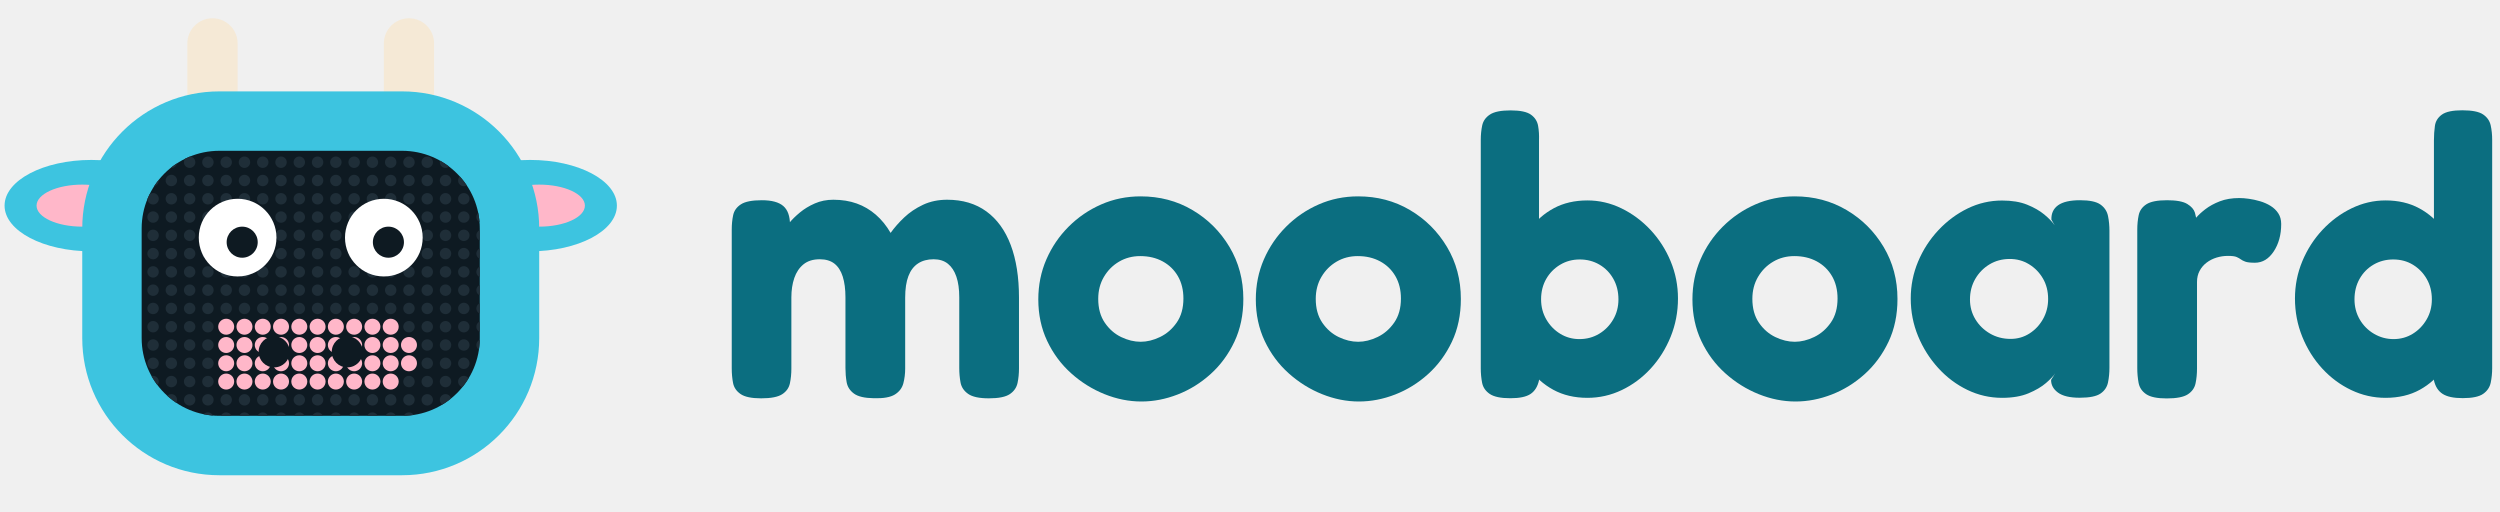
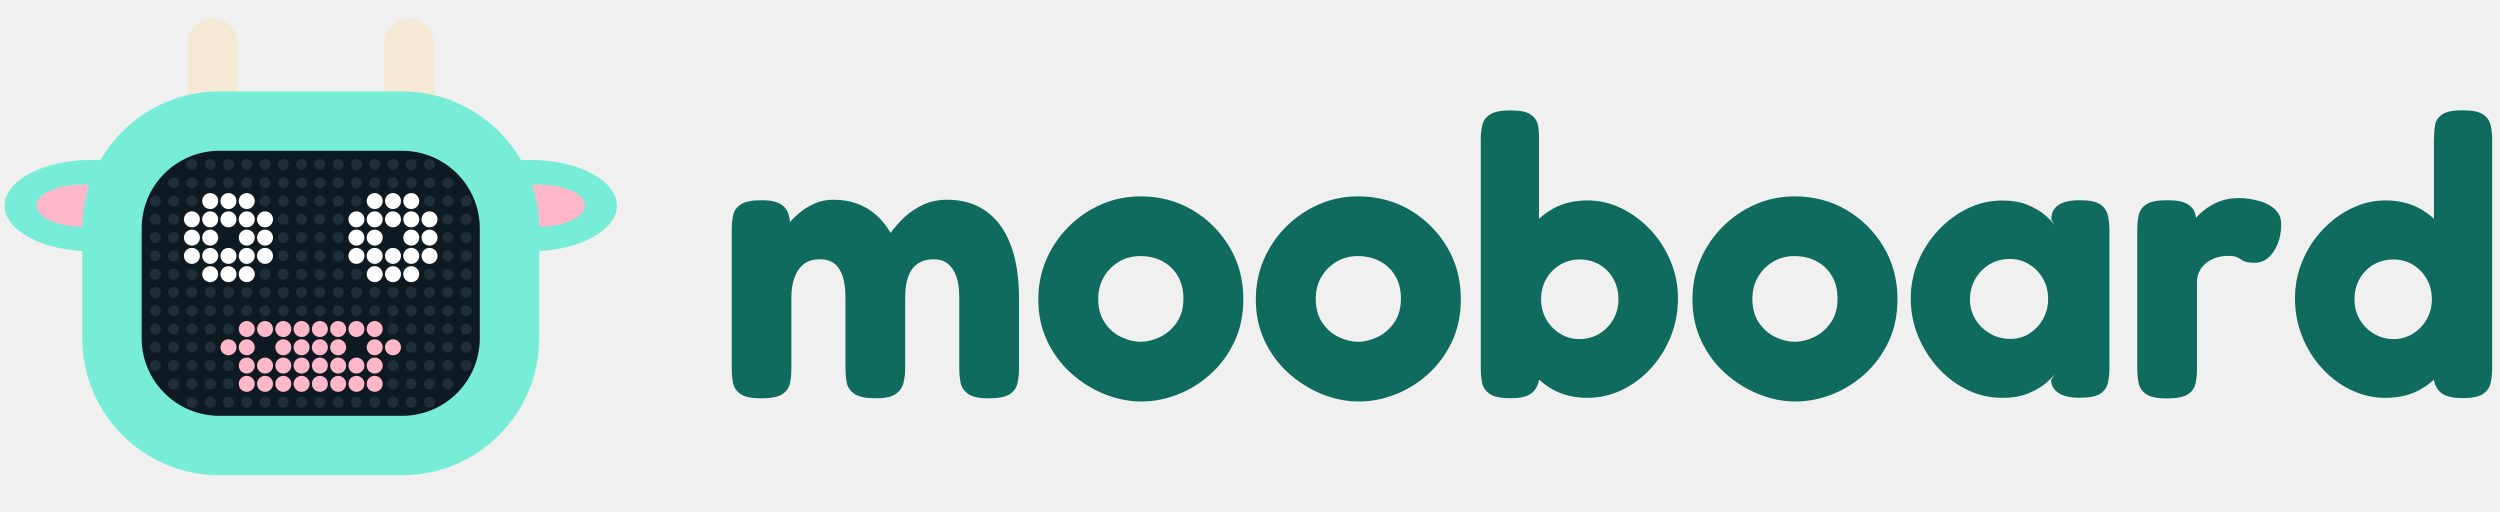
<svg xmlns="http://www.w3.org/2000/svg" viewBox="0 0 547.1 112" role="img" aria-label="MooBoard">
  <svg x="0" y="0" width="136" height="112" viewBox="0 0 136 112">
    <rect x="41" y="4" width="11" height="24" rx="5.5" fill="#F5E9D6" />
    <rect x="84" y="4" width="11" height="24" rx="5.5" fill="#F5E9D6" />
-     <ellipse cx="20" cy="45" rx="19" ry="10" fill="#3DC4E0" />
+     <ellipse cx="20" cy="45" rx="19" ry="10" fill="#77EDD7" />
    <ellipse cx="18" cy="45" rx="10" ry="4.6" fill="#FFB7C9" />
-     <ellipse cx="116" cy="45" rx="19" ry="10" fill="#3DC4E0" />
+     <ellipse cx="116" cy="45" rx="19" ry="10" fill="#77EDD7" />
    <ellipse cx="118" cy="45" rx="10" ry="4.6" fill="#FFB7C9" />
-     <rect x="18" y="20" width="100" height="84" rx="30" fill="#3DC4E0" />
-     <clipPath id="f">
-       <rect x="31" y="33" width="74" height="58" rx="17" />
-     </clipPath>
+     <rect x="18" y="20" width="100" height="84" rx="30" fill="#77EDD7" />
    <rect x="31" y="33" width="74" height="58" rx="17" fill="#0E1A22" />
-     <g clip-path="url(#f)">
-       <circle cx="33.5" cy="35.5" r="1.25" fill="#1F2E38" />
-       <circle cx="37.5" cy="35.5" r="1.25" fill="#1F2E38" />
-       <circle cx="41.5" cy="35.5" r="1.25" fill="#1F2E38" />
-       <circle cx="45.5" cy="35.5" r="1.25" fill="#1F2E38" />
-       <circle cx="49.5" cy="35.5" r="1.25" fill="#1F2E38" />
-       <circle cx="53.5" cy="35.5" r="1.25" fill="#1F2E38" />
-       <circle cx="57.5" cy="35.5" r="1.25" fill="#1F2E38" />
-       <circle cx="61.5" cy="35.5" r="1.25" fill="#1F2E38" />
-       <circle cx="65.5" cy="35.5" r="1.25" fill="#1F2E38" />
-       <circle cx="69.5" cy="35.5" r="1.25" fill="#1F2E38" />
-       <circle cx="73.5" cy="35.5" r="1.25" fill="#1F2E38" />
-       <circle cx="77.5" cy="35.5" r="1.25" fill="#1F2E38" />
-       <circle cx="81.5" cy="35.5" r="1.25" fill="#1F2E38" />
-       <circle cx="85.5" cy="35.5" r="1.25" fill="#1F2E38" />
-       <circle cx="89.5" cy="35.5" r="1.25" fill="#1F2E38" />
-       <circle cx="93.5" cy="35.5" r="1.25" fill="#1F2E38" />
-       <circle cx="97.5" cy="35.5" r="1.25" fill="#1F2E38" />
-       <circle cx="101.5" cy="35.5" r="1.25" fill="#1F2E38" />
-       <circle cx="105.5" cy="35.5" r="1.25" fill="#1F2E38" />
-       <circle cx="33.5" cy="39.5" r="1.25" fill="#1F2E38" />
-       <circle cx="37.5" cy="39.5" r="1.25" fill="#1F2E38" />
-       <circle cx="41.5" cy="39.5" r="1.25" fill="#1F2E38" />
-       <circle cx="45.5" cy="39.5" r="1.25" fill="#1F2E38" />
-       <circle cx="49.5" cy="39.5" r="1.25" fill="#1F2E38" />
-       <circle cx="53.5" cy="39.5" r="1.25" fill="#1F2E38" />
-       <circle cx="57.5" cy="39.5" r="1.25" fill="#1F2E38" />
-       <circle cx="61.5" cy="39.5" r="1.25" fill="#1F2E38" />
-       <circle cx="65.5" cy="39.5" r="1.25" fill="#1F2E38" />
-       <circle cx="69.5" cy="39.5" r="1.25" fill="#1F2E38" />
-       <circle cx="73.5" cy="39.5" r="1.25" fill="#1F2E38" />
-       <circle cx="77.5" cy="39.5" r="1.25" fill="#1F2E38" />
-       <circle cx="81.5" cy="39.5" r="1.25" fill="#1F2E38" />
-       <circle cx="85.5" cy="39.5" r="1.25" fill="#1F2E38" />
-       <circle cx="89.5" cy="39.5" r="1.25" fill="#1F2E38" />
-       <circle cx="93.5" cy="39.5" r="1.25" fill="#1F2E38" />
-       <circle cx="97.5" cy="39.5" r="1.25" fill="#1F2E38" />
-       <circle cx="101.5" cy="39.5" r="1.25" fill="#1F2E38" />
-       <circle cx="105.5" cy="39.5" r="1.25" fill="#1F2E38" />
-       <circle cx="33.5" cy="43.5" r="1.25" fill="#1F2E38" />
-       <circle cx="37.5" cy="43.5" r="1.25" fill="#1F2E38" />
-       <circle cx="41.5" cy="43.5" r="1.25" fill="#1F2E38" />
-       <circle cx="45.5" cy="43.5" r="1.25" fill="#1F2E38" />
-       <circle cx="49.5" cy="43.5" r="1.25" fill="#1F2E38" />
-       <circle cx="53.5" cy="43.5" r="1.25" fill="#1F2E38" />
-       <circle cx="57.5" cy="43.5" r="1.25" fill="#1F2E38" />
-       <circle cx="61.5" cy="43.5" r="1.25" fill="#1F2E38" />
-       <circle cx="65.5" cy="43.5" r="1.25" fill="#1F2E38" />
-       <circle cx="69.5" cy="43.5" r="1.25" fill="#1F2E38" />
-       <circle cx="73.5" cy="43.5" r="1.25" fill="#1F2E38" />
-       <circle cx="77.5" cy="43.5" r="1.25" fill="#1F2E38" />
-       <circle cx="81.5" cy="43.5" r="1.25" fill="#1F2E38" />
-       <circle cx="85.5" cy="43.5" r="1.25" fill="#1F2E38" />
-       <circle cx="89.5" cy="43.5" r="1.25" fill="#1F2E38" />
-       <circle cx="93.5" cy="43.5" r="1.25" fill="#1F2E38" />
-       <circle cx="97.5" cy="43.5" r="1.25" fill="#1F2E38" />
-       <circle cx="101.5" cy="43.5" r="1.25" fill="#1F2E38" />
-       <circle cx="105.5" cy="43.5" r="1.25" fill="#1F2E38" />
-       <circle cx="33.5" cy="47.5" r="1.25" fill="#1F2E38" />
-       <circle cx="37.5" cy="47.5" r="1.25" fill="#1F2E38" />
-       <circle cx="41.5" cy="47.5" r="1.25" fill="#1F2E38" />
-       <circle cx="45.5" cy="47.5" r="1.25" fill="#1F2E38" />
-       <circle cx="49.5" cy="47.5" r="1.25" fill="#1F2E38" />
-       <circle cx="53.5" cy="47.5" r="1.25" fill="#1F2E38" />
-       <circle cx="57.5" cy="47.5" r="1.25" fill="#1F2E38" />
-       <circle cx="61.5" cy="47.5" r="1.25" fill="#1F2E38" />
-       <circle cx="65.5" cy="47.5" r="1.25" fill="#1F2E38" />
-       <circle cx="69.5" cy="47.5" r="1.25" fill="#1F2E38" />
-       <circle cx="73.5" cy="47.5" r="1.25" fill="#1F2E38" />
-       <circle cx="77.5" cy="47.5" r="1.25" fill="#1F2E38" />
-       <circle cx="81.5" cy="47.5" r="1.25" fill="#1F2E38" />
-       <circle cx="85.5" cy="47.5" r="1.25" fill="#1F2E38" />
-       <circle cx="89.5" cy="47.5" r="1.25" fill="#1F2E38" />
-       <circle cx="93.5" cy="47.5" r="1.25" fill="#1F2E38" />
-       <circle cx="97.5" cy="47.5" r="1.25" fill="#1F2E38" />
-       <circle cx="101.5" cy="47.5" r="1.25" fill="#1F2E38" />
-       <circle cx="105.5" cy="47.5" r="1.25" fill="#1F2E38" />
-       <circle cx="33.5" cy="51.5" r="1.25" fill="#1F2E38" />
-       <circle cx="37.5" cy="51.5" r="1.25" fill="#1F2E38" />
-       <circle cx="41.5" cy="51.5" r="1.25" fill="#1F2E38" />
-       <circle cx="45.5" cy="51.5" r="1.25" fill="#1F2E38" />
-       <circle cx="49.5" cy="51.5" r="1.25" fill="#1F2E38" />
-       <circle cx="53.5" cy="51.5" r="1.25" fill="#1F2E38" />
-       <circle cx="57.5" cy="51.5" r="1.25" fill="#1F2E38" />
-       <circle cx="61.5" cy="51.5" r="1.25" fill="#1F2E38" />
-       <circle cx="65.5" cy="51.5" r="1.25" fill="#1F2E38" />
-       <circle cx="69.5" cy="51.5" r="1.25" fill="#1F2E38" />
-       <circle cx="73.5" cy="51.5" r="1.25" fill="#1F2E38" />
-       <circle cx="77.5" cy="51.5" r="1.25" fill="#1F2E38" />
-       <circle cx="81.5" cy="51.5" r="1.25" fill="#1F2E38" />
-       <circle cx="85.5" cy="51.5" r="1.25" fill="#1F2E38" />
-       <circle cx="89.5" cy="51.5" r="1.25" fill="#1F2E38" />
-       <circle cx="93.5" cy="51.5" r="1.25" fill="#1F2E38" />
-       <circle cx="97.5" cy="51.5" r="1.25" fill="#1F2E38" />
-       <circle cx="101.5" cy="51.5" r="1.25" fill="#1F2E38" />
-       <circle cx="105.5" cy="51.5" r="1.25" fill="#1F2E38" />
-       <circle cx="33.5" cy="55.5" r="1.25" fill="#1F2E38" />
-       <circle cx="37.5" cy="55.5" r="1.25" fill="#1F2E38" />
-       <circle cx="41.5" cy="55.5" r="1.25" fill="#1F2E38" />
-       <circle cx="45.5" cy="55.5" r="1.25" fill="#1F2E38" />
-       <circle cx="49.5" cy="55.5" r="1.25" fill="#1F2E38" />
-       <circle cx="53.5" cy="55.5" r="1.25" fill="#1F2E38" />
-       <circle cx="57.5" cy="55.5" r="1.25" fill="#1F2E38" />
-       <circle cx="61.5" cy="55.5" r="1.25" fill="#1F2E38" />
-       <circle cx="65.5" cy="55.5" r="1.25" fill="#1F2E38" />
-       <circle cx="69.5" cy="55.5" r="1.25" fill="#1F2E38" />
-       <circle cx="73.5" cy="55.5" r="1.25" fill="#1F2E38" />
-       <circle cx="77.5" cy="55.5" r="1.25" fill="#1F2E38" />
-       <circle cx="81.5" cy="55.5" r="1.25" fill="#1F2E38" />
-       <circle cx="85.5" cy="55.5" r="1.25" fill="#1F2E38" />
-       <circle cx="89.5" cy="55.5" r="1.25" fill="#1F2E38" />
-       <circle cx="93.5" cy="55.5" r="1.25" fill="#1F2E38" />
-       <circle cx="97.5" cy="55.5" r="1.25" fill="#1F2E38" />
-       <circle cx="101.5" cy="55.5" r="1.25" fill="#1F2E38" />
-       <circle cx="105.5" cy="55.5" r="1.25" fill="#1F2E38" />
-       <circle cx="33.5" cy="59.5" r="1.25" fill="#1F2E38" />
-       <circle cx="37.5" cy="59.5" r="1.25" fill="#1F2E38" />
-       <circle cx="41.5" cy="59.5" r="1.25" fill="#1F2E38" />
-       <circle cx="45.5" cy="59.5" r="1.25" fill="#1F2E38" />
-       <circle cx="49.5" cy="59.5" r="1.25" fill="#1F2E38" />
-       <circle cx="53.5" cy="59.5" r="1.25" fill="#1F2E38" />
-       <circle cx="57.5" cy="59.5" r="1.25" fill="#1F2E38" />
-       <circle cx="61.5" cy="59.5" r="1.25" fill="#1F2E38" />
-       <circle cx="65.5" cy="59.5" r="1.25" fill="#1F2E38" />
-       <circle cx="69.5" cy="59.5" r="1.25" fill="#1F2E38" />
-       <circle cx="73.5" cy="59.5" r="1.25" fill="#1F2E38" />
-       <circle cx="77.5" cy="59.5" r="1.25" fill="#1F2E38" />
-       <circle cx="81.5" cy="59.5" r="1.25" fill="#1F2E38" />
-       <circle cx="85.5" cy="59.5" r="1.25" fill="#1F2E38" />
-       <circle cx="89.5" cy="59.5" r="1.25" fill="#1F2E38" />
-       <circle cx="93.5" cy="59.5" r="1.25" fill="#1F2E38" />
-       <circle cx="97.5" cy="59.5" r="1.25" fill="#1F2E38" />
-       <circle cx="101.5" cy="59.5" r="1.25" fill="#1F2E38" />
-       <circle cx="105.5" cy="59.5" r="1.25" fill="#1F2E38" />
-       <circle cx="33.5" cy="63.5" r="1.25" fill="#1F2E38" />
-       <circle cx="37.5" cy="63.5" r="1.25" fill="#1F2E38" />
-       <circle cx="41.5" cy="63.5" r="1.25" fill="#1F2E38" />
-       <circle cx="45.5" cy="63.5" r="1.25" fill="#1F2E38" />
-       <circle cx="49.5" cy="63.5" r="1.25" fill="#1F2E38" />
-       <circle cx="53.5" cy="63.5" r="1.25" fill="#1F2E38" />
-       <circle cx="57.5" cy="63.5" r="1.25" fill="#1F2E38" />
-       <circle cx="61.5" cy="63.5" r="1.25" fill="#1F2E38" />
-       <circle cx="65.5" cy="63.5" r="1.25" fill="#1F2E38" />
-       <circle cx="69.5" cy="63.5" r="1.25" fill="#1F2E38" />
-       <circle cx="73.5" cy="63.5" r="1.25" fill="#1F2E38" />
-       <circle cx="77.5" cy="63.5" r="1.25" fill="#1F2E38" />
-       <circle cx="81.5" cy="63.5" r="1.25" fill="#1F2E38" />
-       <circle cx="85.5" cy="63.5" r="1.25" fill="#1F2E38" />
-       <circle cx="89.5" cy="63.5" r="1.25" fill="#1F2E38" />
-       <circle cx="93.5" cy="63.5" r="1.25" fill="#1F2E38" />
-       <circle cx="97.5" cy="63.5" r="1.25" fill="#1F2E38" />
-       <circle cx="101.5" cy="63.5" r="1.25" fill="#1F2E38" />
-       <circle cx="105.5" cy="63.5" r="1.25" fill="#1F2E38" />
-       <circle cx="33.5" cy="67.5" r="1.25" fill="#1F2E38" />
-       <circle cx="37.5" cy="67.5" r="1.25" fill="#1F2E38" />
-       <circle cx="41.5" cy="67.5" r="1.25" fill="#1F2E38" />
-       <circle cx="45.5" cy="67.5" r="1.25" fill="#1F2E38" />
-       <circle cx="49.5" cy="67.5" r="1.25" fill="#1F2E38" />
-       <circle cx="53.5" cy="67.5" r="1.25" fill="#1F2E38" />
-       <circle cx="57.5" cy="67.5" r="1.25" fill="#1F2E38" />
-       <circle cx="61.5" cy="67.5" r="1.25" fill="#1F2E38" />
-       <circle cx="65.5" cy="67.5" r="1.25" fill="#1F2E38" />
-       <circle cx="69.5" cy="67.5" r="1.25" fill="#1F2E38" />
-       <circle cx="73.5" cy="67.5" r="1.25" fill="#1F2E38" />
-       <circle cx="77.5" cy="67.5" r="1.25" fill="#1F2E38" />
-       <circle cx="81.5" cy="67.5" r="1.25" fill="#1F2E38" />
-       <circle cx="85.5" cy="67.5" r="1.25" fill="#1F2E38" />
-       <circle cx="89.5" cy="67.5" r="1.25" fill="#1F2E38" />
-       <circle cx="93.5" cy="67.5" r="1.25" fill="#1F2E38" />
-       <circle cx="97.5" cy="67.5" r="1.25" fill="#1F2E38" />
-       <circle cx="101.5" cy="67.5" r="1.25" fill="#1F2E38" />
-       <circle cx="105.5" cy="67.5" r="1.25" fill="#1F2E38" />
-       <circle cx="33.5" cy="71.5" r="1.25" fill="#1F2E38" />
-       <circle cx="37.5" cy="71.5" r="1.25" fill="#1F2E38" />
-       <circle cx="41.5" cy="71.5" r="1.25" fill="#1F2E38" />
-       <circle cx="45.5" cy="71.5" r="1.25" fill="#1F2E38" />
-       <circle cx="49.5" cy="71.5" r="1.75" fill="#FFB7C9" />
-       <circle cx="53.5" cy="71.5" r="1.75" fill="#FFB7C9" />
-       <circle cx="57.5" cy="71.5" r="1.75" fill="#FFB7C9" />
-       <circle cx="61.5" cy="71.5" r="1.75" fill="#FFB7C9" />
-       <circle cx="65.5" cy="71.5" r="1.75" fill="#FFB7C9" />
-       <circle cx="69.5" cy="71.5" r="1.75" fill="#FFB7C9" />
-       <circle cx="73.5" cy="71.5" r="1.75" fill="#FFB7C9" />
-       <circle cx="77.5" cy="71.5" r="1.75" fill="#FFB7C9" />
-       <circle cx="81.5" cy="71.5" r="1.75" fill="#FFB7C9" />
-       <circle cx="85.5" cy="71.5" r="1.75" fill="#FFB7C9" />
-       <circle cx="89.5" cy="71.5" r="1.25" fill="#1F2E38" />
-       <circle cx="93.5" cy="71.5" r="1.25" fill="#1F2E38" />
-       <circle cx="97.5" cy="71.5" r="1.25" fill="#1F2E38" />
-       <circle cx="101.5" cy="71.5" r="1.25" fill="#1F2E38" />
-       <circle cx="105.5" cy="71.5" r="1.25" fill="#1F2E38" />
-       <circle cx="33.5" cy="75.5" r="1.25" fill="#1F2E38" />
-       <circle cx="37.5" cy="75.5" r="1.25" fill="#1F2E38" />
-       <circle cx="41.5" cy="75.5" r="1.25" fill="#1F2E38" />
-       <circle cx="45.5" cy="75.5" r="1.25" fill="#1F2E38" />
-       <circle cx="49.5" cy="75.5" r="1.75" fill="#FFB7C9" />
-       <circle cx="53.5" cy="75.5" r="1.75" fill="#FFB7C9" />
-       <circle cx="57.5" cy="75.5" r="1.75" fill="#FFB7C9" />
-       <circle cx="61.5" cy="75.5" r="1.75" fill="#FFB7C9" />
-       <circle cx="65.5" cy="75.5" r="1.75" fill="#FFB7C9" />
-       <circle cx="69.5" cy="75.5" r="1.75" fill="#FFB7C9" />
-       <circle cx="73.5" cy="75.5" r="1.75" fill="#FFB7C9" />
-       <circle cx="77.5" cy="75.5" r="1.75" fill="#FFB7C9" />
-       <circle cx="81.5" cy="75.5" r="1.75" fill="#FFB7C9" />
-       <circle cx="85.5" cy="75.5" r="1.75" fill="#FFB7C9" />
-       <circle cx="89.5" cy="75.5" r="1.75" fill="#FFB7C9" />
-       <circle cx="93.5" cy="75.5" r="1.25" fill="#1F2E38" />
-       <circle cx="97.5" cy="75.5" r="1.25" fill="#1F2E38" />
-       <circle cx="101.5" cy="75.5" r="1.25" fill="#1F2E38" />
-       <circle cx="105.5" cy="75.5" r="1.25" fill="#1F2E38" />
-       <circle cx="33.5" cy="79.5" r="1.25" fill="#1F2E38" />
-       <circle cx="37.5" cy="79.5" r="1.25" fill="#1F2E38" />
-       <circle cx="41.5" cy="79.5" r="1.25" fill="#1F2E38" />
-       <circle cx="45.5" cy="79.5" r="1.25" fill="#1F2E38" />
-       <circle cx="49.5" cy="79.5" r="1.75" fill="#FFB7C9" />
-       <circle cx="53.5" cy="79.5" r="1.75" fill="#FFB7C9" />
-       <circle cx="57.5" cy="79.5" r="1.75" fill="#FFB7C9" />
-       <circle cx="61.5" cy="79.5" r="1.75" fill="#FFB7C9" />
-       <circle cx="65.5" cy="79.5" r="1.75" fill="#FFB7C9" />
-       <circle cx="69.5" cy="79.5" r="1.75" fill="#FFB7C9" />
-       <circle cx="73.5" cy="79.5" r="1.75" fill="#FFB7C9" />
-       <circle cx="77.5" cy="79.5" r="1.75" fill="#FFB7C9" />
-       <circle cx="81.5" cy="79.5" r="1.75" fill="#FFB7C9" />
-       <circle cx="85.5" cy="79.5" r="1.75" fill="#FFB7C9" />
-       <circle cx="89.5" cy="79.5" r="1.75" fill="#FFB7C9" />
-       <circle cx="93.5" cy="79.5" r="1.25" fill="#1F2E38" />
-       <circle cx="97.5" cy="79.5" r="1.25" fill="#1F2E38" />
-       <circle cx="101.5" cy="79.5" r="1.25" fill="#1F2E38" />
-       <circle cx="105.5" cy="79.5" r="1.25" fill="#1F2E38" />
-       <circle cx="33.5" cy="83.5" r="1.25" fill="#1F2E38" />
-       <circle cx="37.5" cy="83.5" r="1.25" fill="#1F2E38" />
-       <circle cx="41.5" cy="83.5" r="1.25" fill="#1F2E38" />
-       <circle cx="45.5" cy="83.5" r="1.25" fill="#1F2E38" />
-       <circle cx="49.5" cy="83.5" r="1.75" fill="#FFB7C9" />
-       <circle cx="53.5" cy="83.5" r="1.75" fill="#FFB7C9" />
-       <circle cx="57.5" cy="83.5" r="1.75" fill="#FFB7C9" />
-       <circle cx="61.5" cy="83.5" r="1.75" fill="#FFB7C9" />
-       <circle cx="65.5" cy="83.5" r="1.75" fill="#FFB7C9" />
-       <circle cx="69.5" cy="83.5" r="1.75" fill="#FFB7C9" />
-       <circle cx="73.5" cy="83.5" r="1.75" fill="#FFB7C9" />
-       <circle cx="77.5" cy="83.5" r="1.75" fill="#FFB7C9" />
-       <circle cx="81.5" cy="83.5" r="1.75" fill="#FFB7C9" />
-       <circle cx="85.5" cy="83.5" r="1.75" fill="#FFB7C9" />
-       <circle cx="89.5" cy="83.5" r="1.25" fill="#1F2E38" />
-       <circle cx="93.5" cy="83.5" r="1.25" fill="#1F2E38" />
-       <circle cx="97.5" cy="83.5" r="1.25" fill="#1F2E38" />
-       <circle cx="101.5" cy="83.5" r="1.25" fill="#1F2E38" />
-       <circle cx="105.5" cy="83.5" r="1.25" fill="#1F2E38" />
-       <circle cx="33.5" cy="87.5" r="1.25" fill="#1F2E38" />
-       <circle cx="37.5" cy="87.5" r="1.25" fill="#1F2E38" />
-       <circle cx="41.5" cy="87.5" r="1.25" fill="#1F2E38" />
-       <circle cx="45.5" cy="87.5" r="1.25" fill="#1F2E38" />
-       <circle cx="49.5" cy="87.5" r="1.25" fill="#1F2E38" />
-       <circle cx="53.5" cy="87.5" r="1.25" fill="#1F2E38" />
-       <circle cx="57.5" cy="87.5" r="1.25" fill="#1F2E38" />
-       <circle cx="61.5" cy="87.5" r="1.25" fill="#1F2E38" />
-       <circle cx="65.5" cy="87.5" r="1.25" fill="#1F2E38" />
-       <circle cx="69.5" cy="87.5" r="1.25" fill="#1F2E38" />
-       <circle cx="73.5" cy="87.5" r="1.25" fill="#1F2E38" />
-       <circle cx="77.5" cy="87.5" r="1.25" fill="#1F2E38" />
-       <circle cx="81.5" cy="87.5" r="1.25" fill="#1F2E38" />
-       <circle cx="85.5" cy="87.5" r="1.25" fill="#1F2E38" />
-       <circle cx="89.5" cy="87.5" r="1.25" fill="#1F2E38" />
-       <circle cx="93.5" cy="87.5" r="1.25" fill="#1F2E38" />
-       <circle cx="97.5" cy="87.5" r="1.25" fill="#1F2E38" />
-       <circle cx="101.5" cy="87.5" r="1.25" fill="#1F2E38" />
-       <circle cx="105.5" cy="87.5" r="1.25" fill="#1F2E38" />
-       <circle cx="33.5" cy="91.5" r="1.25" fill="#1F2E38" />
-       <circle cx="37.5" cy="91.5" r="1.25" fill="#1F2E38" />
-       <circle cx="41.5" cy="91.5" r="1.25" fill="#1F2E38" />
-       <circle cx="45.5" cy="91.5" r="1.25" fill="#1F2E38" />
-       <circle cx="49.5" cy="91.5" r="1.25" fill="#1F2E38" />
-       <circle cx="53.5" cy="91.5" r="1.25" fill="#1F2E38" />
-       <circle cx="57.5" cy="91.5" r="1.25" fill="#1F2E38" />
-       <circle cx="61.5" cy="91.5" r="1.25" fill="#1F2E38" />
-       <circle cx="65.5" cy="91.5" r="1.25" fill="#1F2E38" />
-       <circle cx="69.5" cy="91.5" r="1.25" fill="#1F2E38" />
-       <circle cx="73.5" cy="91.5" r="1.25" fill="#1F2E38" />
-       <circle cx="77.5" cy="91.5" r="1.25" fill="#1F2E38" />
-       <circle cx="81.5" cy="91.5" r="1.25" fill="#1F2E38" />
-       <circle cx="85.5" cy="91.5" r="1.25" fill="#1F2E38" />
-       <circle cx="89.5" cy="91.5" r="1.25" fill="#1F2E38" />
-       <circle cx="93.5" cy="91.5" r="1.25" fill="#1F2E38" />
-       <circle cx="97.5" cy="91.5" r="1.25" fill="#1F2E38" />
-       <circle cx="101.5" cy="91.5" r="1.25" fill="#1F2E38" />
-       <circle cx="105.5" cy="91.5" r="1.25" fill="#1F2E38" />
-     </g>
-     <circle cx="52" cy="52" r="8.5" fill="#FFFFFF" />
-     <circle class="pupil" cx="53" cy="53" r="3.4" fill="#0E1A22" />
-     <circle cx="84" cy="52" r="8.5" fill="#FFFFFF" />
-     <circle class="pupil" cx="85" cy="53" r="3.4" fill="#0E1A22" />
-     <circle cx="60" cy="77" r="3.4" fill="#0E1A22" />
-     <circle cx="76" cy="77" r="3.4" fill="#0E1A22" />
+     <circle cx="42" cy="36" r="1.2" fill="#1F2E38" />
+     <circle cx="46" cy="36" r="1.2" fill="#1F2E38" />
+     <circle cx="50" cy="36" r="1.2" fill="#1F2E38" />
+     <circle cx="54" cy="36" r="1.2" fill="#1F2E38" />
+     <circle cx="58" cy="36" r="1.2" fill="#1F2E38" />
+     <circle cx="62" cy="36" r="1.2" fill="#1F2E38" />
+     <circle cx="66" cy="36" r="1.2" fill="#1F2E38" />
+     <circle cx="70" cy="36" r="1.2" fill="#1F2E38" />
+     <circle cx="74" cy="36" r="1.2" fill="#1F2E38" />
+     <circle cx="78" cy="36" r="1.2" fill="#1F2E38" />
+     <circle cx="82" cy="36" r="1.2" fill="#1F2E38" />
+     <circle cx="86" cy="36" r="1.2" fill="#1F2E38" />
+     <circle cx="90" cy="36" r="1.2" fill="#1F2E38" />
+     <circle cx="94" cy="36" r="1.2" fill="#1F2E38" />
+     <circle cx="38" cy="40" r="1.2" fill="#1F2E38" />
+     <circle cx="42" cy="40" r="1.2" fill="#1F2E38" />
+     <circle cx="46" cy="40" r="1.2" fill="#1F2E38" />
+     <circle cx="50" cy="40" r="1.2" fill="#1F2E38" />
+     <circle cx="54" cy="40" r="1.2" fill="#1F2E38" />
+     <circle cx="58" cy="40" r="1.2" fill="#1F2E38" />
+     <circle cx="62" cy="40" r="1.2" fill="#1F2E38" />
+     <circle cx="66" cy="40" r="1.2" fill="#1F2E38" />
+     <circle cx="70" cy="40" r="1.2" fill="#1F2E38" />
+     <circle cx="74" cy="40" r="1.2" fill="#1F2E38" />
+     <circle cx="78" cy="40" r="1.2" fill="#1F2E38" />
+     <circle cx="82" cy="40" r="1.2" fill="#1F2E38" />
+     <circle cx="86" cy="40" r="1.2" fill="#1F2E38" />
+     <circle cx="90" cy="40" r="1.2" fill="#1F2E38" />
+     <circle cx="94" cy="40" r="1.2" fill="#1F2E38" />
+     <circle cx="98" cy="40" r="1.2" fill="#1F2E38" />
+     <circle cx="34" cy="44" r="1.2" fill="#1F2E38" />
+     <circle cx="38" cy="44" r="1.2" fill="#1F2E38" />
+     <circle cx="42" cy="44" r="1.2" fill="#1F2E38" />
+     <circle cx="46" cy="44" r="1.75" fill="#FFFFFF" />
+     <circle cx="50" cy="44" r="1.75" fill="#FFFFFF" />
+     <circle cx="54" cy="44" r="1.75" fill="#FFFFFF" />
+     <circle cx="58" cy="44" r="1.2" fill="#1F2E38" />
+     <circle cx="62" cy="44" r="1.2" fill="#1F2E38" />
+     <circle cx="66" cy="44" r="1.2" fill="#1F2E38" />
+     <circle cx="70" cy="44" r="1.2" fill="#1F2E38" />
+     <circle cx="74" cy="44" r="1.2" fill="#1F2E38" />
+     <circle cx="78" cy="44" r="1.2" fill="#1F2E38" />
+     <circle cx="82" cy="44" r="1.75" fill="#FFFFFF" />
+     <circle cx="86" cy="44" r="1.75" fill="#FFFFFF" />
+     <circle cx="90" cy="44" r="1.75" fill="#FFFFFF" />
+     <circle cx="94" cy="44" r="1.2" fill="#1F2E38" />
+     <circle cx="98" cy="44" r="1.2" fill="#1F2E38" />
+     <circle cx="102" cy="44" r="1.2" fill="#1F2E38" />
+     <circle cx="34" cy="48" r="1.2" fill="#1F2E38" />
+     <circle cx="38" cy="48" r="1.2" fill="#1F2E38" />
+     <circle cx="42" cy="48" r="1.75" fill="#FFFFFF" />
+     <circle cx="46" cy="48" r="1.75" fill="#FFFFFF" />
+     <circle cx="50" cy="48" r="1.75" fill="#FFFFFF" />
+     <circle cx="54" cy="48" r="1.75" fill="#FFFFFF" />
+     <circle cx="58" cy="48" r="1.75" fill="#FFFFFF" />
+     <circle cx="62" cy="48" r="1.2" fill="#1F2E38" />
+     <circle cx="66" cy="48" r="1.2" fill="#1F2E38" />
+     <circle cx="70" cy="48" r="1.2" fill="#1F2E38" />
+     <circle cx="74" cy="48" r="1.2" fill="#1F2E38" />
+     <circle cx="78" cy="48" r="1.75" fill="#FFFFFF" />
+     <circle cx="82" cy="48" r="1.75" fill="#FFFFFF" />
+     <circle cx="86" cy="48" r="1.75" fill="#FFFFFF" />
+     <circle cx="90" cy="48" r="1.75" fill="#FFFFFF" />
+     <circle cx="94" cy="48" r="1.75" fill="#FFFFFF" />
+     <circle cx="98" cy="48" r="1.2" fill="#1F2E38" />
+     <circle cx="102" cy="48" r="1.2" fill="#1F2E38" />
+     <circle cx="34" cy="52" r="1.2" fill="#1F2E38" />
+     <circle cx="38" cy="52" r="1.2" fill="#1F2E38" />
+     <circle cx="42" cy="52" r="1.75" fill="#FFFFFF" />
+     <circle cx="46" cy="52" r="1.75" fill="#FFFFFF" />
+     <circle class="pupil" cx="50" cy="52" r="1.75" fill="#0E1A22" />
+     <circle cx="54" cy="52" r="1.75" fill="#FFFFFF" />
+     <circle cx="58" cy="52" r="1.75" fill="#FFFFFF" />
+     <circle cx="62" cy="52" r="1.2" fill="#1F2E38" />
+     <circle cx="66" cy="52" r="1.2" fill="#1F2E38" />
+     <circle cx="70" cy="52" r="1.2" fill="#1F2E38" />
+     <circle cx="74" cy="52" r="1.2" fill="#1F2E38" />
+     <circle cx="78" cy="52" r="1.75" fill="#FFFFFF" />
+     <circle cx="82" cy="52" r="1.75" fill="#FFFFFF" />
+     <circle class="pupil" cx="86" cy="52" r="1.75" fill="#0E1A22" />
+     <circle cx="90" cy="52" r="1.75" fill="#FFFFFF" />
+     <circle cx="94" cy="52" r="1.75" fill="#FFFFFF" />
+     <circle cx="98" cy="52" r="1.2" fill="#1F2E38" />
+     <circle cx="102" cy="52" r="1.2" fill="#1F2E38" />
+     <circle cx="34" cy="56" r="1.2" fill="#1F2E38" />
+     <circle cx="38" cy="56" r="1.2" fill="#1F2E38" />
+     <circle cx="42" cy="56" r="1.75" fill="#FFFFFF" />
+     <circle cx="46" cy="56" r="1.75" fill="#FFFFFF" />
+     <circle cx="50" cy="56" r="1.75" fill="#FFFFFF" />
+     <circle cx="54" cy="56" r="1.75" fill="#FFFFFF" />
+     <circle cx="58" cy="56" r="1.75" fill="#FFFFFF" />
+     <circle cx="62" cy="56" r="1.2" fill="#1F2E38" />
+     <circle cx="66" cy="56" r="1.2" fill="#1F2E38" />
+     <circle cx="70" cy="56" r="1.2" fill="#1F2E38" />
+     <circle cx="74" cy="56" r="1.2" fill="#1F2E38" />
+     <circle cx="78" cy="56" r="1.75" fill="#FFFFFF" />
+     <circle cx="82" cy="56" r="1.75" fill="#FFFFFF" />
+     <circle cx="86" cy="56" r="1.75" fill="#FFFFFF" />
+     <circle cx="90" cy="56" r="1.75" fill="#FFFFFF" />
+     <circle cx="94" cy="56" r="1.75" fill="#FFFFFF" />
+     <circle cx="98" cy="56" r="1.2" fill="#1F2E38" />
+     <circle cx="102" cy="56" r="1.2" fill="#1F2E38" />
+     <circle cx="34" cy="60" r="1.2" fill="#1F2E38" />
+     <circle cx="38" cy="60" r="1.2" fill="#1F2E38" />
+     <circle cx="42" cy="60" r="1.2" fill="#1F2E38" />
+     <circle cx="46" cy="60" r="1.75" fill="#FFFFFF" />
+     <circle cx="50" cy="60" r="1.75" fill="#FFFFFF" />
+     <circle cx="54" cy="60" r="1.75" fill="#FFFFFF" />
+     <circle cx="58" cy="60" r="1.2" fill="#1F2E38" />
+     <circle cx="62" cy="60" r="1.2" fill="#1F2E38" />
+     <circle cx="66" cy="60" r="1.2" fill="#1F2E38" />
+     <circle cx="70" cy="60" r="1.2" fill="#1F2E38" />
+     <circle cx="74" cy="60" r="1.2" fill="#1F2E38" />
+     <circle cx="78" cy="60" r="1.2" fill="#1F2E38" />
+     <circle cx="82" cy="60" r="1.75" fill="#FFFFFF" />
+     <circle cx="86" cy="60" r="1.75" fill="#FFFFFF" />
+     <circle cx="90" cy="60" r="1.75" fill="#FFFFFF" />
+     <circle cx="94" cy="60" r="1.2" fill="#1F2E38" />
+     <circle cx="98" cy="60" r="1.2" fill="#1F2E38" />
+     <circle cx="102" cy="60" r="1.2" fill="#1F2E38" />
+     <circle cx="34" cy="64" r="1.2" fill="#1F2E38" />
+     <circle cx="38" cy="64" r="1.2" fill="#1F2E38" />
+     <circle cx="42" cy="64" r="1.2" fill="#1F2E38" />
+     <circle cx="46" cy="64" r="1.2" fill="#1F2E38" />
+     <circle cx="50" cy="64" r="1.2" fill="#1F2E38" />
+     <circle cx="54" cy="64" r="1.2" fill="#1F2E38" />
+     <circle cx="58" cy="64" r="1.2" fill="#1F2E38" />
+     <circle cx="62" cy="64" r="1.2" fill="#1F2E38" />
+     <circle cx="66" cy="64" r="1.2" fill="#1F2E38" />
+     <circle cx="70" cy="64" r="1.2" fill="#1F2E38" />
+     <circle cx="74" cy="64" r="1.2" fill="#1F2E38" />
+     <circle cx="78" cy="64" r="1.2" fill="#1F2E38" />
+     <circle cx="82" cy="64" r="1.2" fill="#1F2E38" />
+     <circle cx="86" cy="64" r="1.2" fill="#1F2E38" />
+     <circle cx="90" cy="64" r="1.2" fill="#1F2E38" />
+     <circle cx="94" cy="64" r="1.2" fill="#1F2E38" />
+     <circle cx="98" cy="64" r="1.2" fill="#1F2E38" />
+     <circle cx="102" cy="64" r="1.2" fill="#1F2E38" />
+     <circle cx="34" cy="68" r="1.2" fill="#1F2E38" />
+     <circle cx="38" cy="68" r="1.2" fill="#1F2E38" />
+     <circle cx="42" cy="68" r="1.2" fill="#1F2E38" />
+     <circle cx="46" cy="68" r="1.2" fill="#1F2E38" />
+     <circle cx="50" cy="68" r="1.2" fill="#1F2E38" />
+     <circle cx="54" cy="68" r="1.2" fill="#1F2E38" />
+     <circle cx="58" cy="68" r="1.2" fill="#1F2E38" />
+     <circle cx="62" cy="68" r="1.2" fill="#1F2E38" />
+     <circle cx="66" cy="68" r="1.2" fill="#1F2E38" />
+     <circle cx="70" cy="68" r="1.2" fill="#1F2E38" />
+     <circle cx="74" cy="68" r="1.2" fill="#1F2E38" />
+     <circle cx="78" cy="68" r="1.2" fill="#1F2E38" />
+     <circle cx="82" cy="68" r="1.2" fill="#1F2E38" />
+     <circle cx="86" cy="68" r="1.2" fill="#1F2E38" />
+     <circle cx="90" cy="68" r="1.2" fill="#1F2E38" />
+     <circle cx="94" cy="68" r="1.2" fill="#1F2E38" />
+     <circle cx="98" cy="68" r="1.2" fill="#1F2E38" />
+     <circle cx="102" cy="68" r="1.2" fill="#1F2E38" />
+     <circle cx="34" cy="72" r="1.2" fill="#1F2E38" />
+     <circle cx="38" cy="72" r="1.2" fill="#1F2E38" />
+     <circle cx="42" cy="72" r="1.2" fill="#1F2E38" />
+     <circle cx="46" cy="72" r="1.2" fill="#1F2E38" />
+     <circle cx="50" cy="72" r="1.2" fill="#1F2E38" />
+     <circle cx="54" cy="72" r="1.75" fill="#FFB7C9" />
+     <circle cx="58" cy="72" r="1.75" fill="#FFB7C9" />
+     <circle cx="62" cy="72" r="1.75" fill="#FFB7C9" />
+     <circle cx="66" cy="72" r="1.75" fill="#FFB7C9" />
+     <circle cx="70" cy="72" r="1.75" fill="#FFB7C9" />
+     <circle cx="74" cy="72" r="1.75" fill="#FFB7C9" />
+     <circle cx="78" cy="72" r="1.75" fill="#FFB7C9" />
+     <circle cx="82" cy="72" r="1.75" fill="#FFB7C9" />
+     <circle cx="86" cy="72" r="1.2" fill="#1F2E38" />
+     <circle cx="90" cy="72" r="1.2" fill="#1F2E38" />
+     <circle cx="94" cy="72" r="1.2" fill="#1F2E38" />
+     <circle cx="98" cy="72" r="1.2" fill="#1F2E38" />
+     <circle cx="102" cy="72" r="1.2" fill="#1F2E38" />
+     <circle cx="34" cy="76" r="1.2" fill="#1F2E38" />
+     <circle cx="38" cy="76" r="1.2" fill="#1F2E38" />
+     <circle cx="42" cy="76" r="1.2" fill="#1F2E38" />
+     <circle cx="46" cy="76" r="1.2" fill="#1F2E38" />
+     <circle cx="50" cy="76" r="1.75" fill="#FFB7C9" />
+     <circle cx="54" cy="76" r="1.75" fill="#FFB7C9" />
+     <circle class="nostril" cx="58" cy="76" r="1.75" fill="#0E1A22" />
+     <circle cx="62" cy="76" r="1.75" fill="#FFB7C9" />
+     <circle cx="66" cy="76" r="1.75" fill="#FFB7C9" />
+     <circle cx="70" cy="76" r="1.75" fill="#FFB7C9" />
+     <circle cx="74" cy="76" r="1.75" fill="#FFB7C9" />
+     <circle class="nostril" cx="78" cy="76" r="1.75" fill="#0E1A22" />
+     <circle cx="82" cy="76" r="1.75" fill="#FFB7C9" />
+     <circle cx="86" cy="76" r="1.75" fill="#FFB7C9" />
+     <circle cx="90" cy="76" r="1.2" fill="#1F2E38" />
+     <circle cx="94" cy="76" r="1.2" fill="#1F2E38" />
+     <circle cx="98" cy="76" r="1.2" fill="#1F2E38" />
+     <circle cx="102" cy="76" r="1.2" fill="#1F2E38" />
+     <circle cx="34" cy="80" r="1.2" fill="#1F2E38" />
+     <circle cx="38" cy="80" r="1.2" fill="#1F2E38" />
+     <circle cx="42" cy="80" r="1.2" fill="#1F2E38" />
+     <circle cx="46" cy="80" r="1.2" fill="#1F2E38" />
+     <circle cx="50" cy="80" r="1.2" fill="#1F2E38" />
+     <circle cx="54" cy="80" r="1.75" fill="#FFB7C9" />
+     <circle cx="58" cy="80" r="1.75" fill="#FFB7C9" />
+     <circle cx="62" cy="80" r="1.75" fill="#FFB7C9" />
+     <circle cx="66" cy="80" r="1.75" fill="#FFB7C9" />
+     <circle cx="70" cy="80" r="1.75" fill="#FFB7C9" />
+     <circle cx="74" cy="80" r="1.75" fill="#FFB7C9" />
+     <circle cx="78" cy="80" r="1.75" fill="#FFB7C9" />
+     <circle cx="82" cy="80" r="1.75" fill="#FFB7C9" />
+     <circle cx="86" cy="80" r="1.2" fill="#1F2E38" />
+     <circle cx="90" cy="80" r="1.2" fill="#1F2E38" />
+     <circle cx="94" cy="80" r="1.2" fill="#1F2E38" />
+     <circle cx="98" cy="80" r="1.2" fill="#1F2E38" />
+     <circle cx="102" cy="80" r="1.2" fill="#1F2E38" />
+     <circle cx="38" cy="84" r="1.2" fill="#1F2E38" />
+     <circle cx="42" cy="84" r="1.2" fill="#1F2E38" />
+     <circle cx="46" cy="84" r="1.2" fill="#1F2E38" />
+     <circle cx="50" cy="84" r="1.2" fill="#1F2E38" />
+     <circle cx="54" cy="84" r="1.75" fill="#FFB7C9" />
+     <circle cx="58" cy="84" r="1.75" fill="#FFB7C9" />
+     <circle cx="62" cy="84" r="1.75" fill="#FFB7C9" />
+     <circle cx="66" cy="84" r="1.75" fill="#FFB7C9" />
+     <circle cx="70" cy="84" r="1.75" fill="#FFB7C9" />
+     <circle cx="74" cy="84" r="1.75" fill="#FFB7C9" />
+     <circle cx="78" cy="84" r="1.75" fill="#FFB7C9" />
+     <circle cx="82" cy="84" r="1.75" fill="#FFB7C9" />
+     <circle cx="86" cy="84" r="1.2" fill="#1F2E38" />
+     <circle cx="90" cy="84" r="1.2" fill="#1F2E38" />
+     <circle cx="94" cy="84" r="1.2" fill="#1F2E38" />
+     <circle cx="98" cy="84" r="1.2" fill="#1F2E38" />
+     <circle cx="42" cy="88" r="1.2" fill="#1F2E38" />
+     <circle cx="46" cy="88" r="1.2" fill="#1F2E38" />
+     <circle cx="50" cy="88" r="1.2" fill="#1F2E38" />
+     <circle cx="54" cy="88" r="1.2" fill="#1F2E38" />
+     <circle cx="58" cy="88" r="1.2" fill="#1F2E38" />
+     <circle cx="62" cy="88" r="1.2" fill="#1F2E38" />
+     <circle cx="66" cy="88" r="1.2" fill="#1F2E38" />
+     <circle cx="70" cy="88" r="1.2" fill="#1F2E38" />
+     <circle cx="74" cy="88" r="1.2" fill="#1F2E38" />
+     <circle cx="78" cy="88" r="1.2" fill="#1F2E38" />
+     <circle cx="82" cy="88" r="1.2" fill="#1F2E38" />
+     <circle cx="86" cy="88" r="1.2" fill="#1F2E38" />
+     <circle cx="90" cy="88" r="1.2" fill="#1F2E38" />
+     <circle cx="94" cy="88" r="1.2" fill="#1F2E38" />
  </svg>
  <svg x="158.4" y="22.4" width="388.7" height="67.2" viewBox="0 0 4483 775">
-     <g fill="#0B6E80">
+     <g fill="#0E6B5E">
      <path transform="translate(-19.75,737.75) scale(1,-1)" d="M114 -9.25Q77.75 -9.25 62.0 1.625Q46.25 12.5 43.0 29.875Q39.75 47.25 39.75 66.5V416.75Q39.75 436.5 43.375 453.25Q47 470 62.875 480.375Q78.75 490.75 115.75 490.75Q153 490.75 169.875 476.125Q186.75 461.5 186.75 428.75L174 417.5Q176.25 422.75 186.0 434.625Q195.75 446.5 211.875 459.875Q228 473.25 249.375 482.625Q270.75 492 296.25 492Q328.5 492 355.125 482.5Q381.75 473 403.375 454.25Q425 435.5 440.75 408.25Q454.75 428 474.875 447.125Q495 466.25 522.25 479.125Q549.5 492 583.5 492Q642 492 682.5 462.5Q723 433 743.875 377.75Q764.75 322.5 764.75 244.75V66.25Q764.75 47 761.125 29.625Q757.5 12.25 741.75 1.5Q726 -9.25 688.75 -9.25Q652.25 -9.25 636.375 2.0Q620.5 13.25 617.25 30.625Q614 48 614 67.25V245.75Q614 276.5 606.75 297.75Q599.5 319 585.375 330.375Q571.25 341.75 549.25 341.75Q526 341.75 509.875 331.125Q493.75 320.5 485.625 299.25Q477.5 278 477.5 245V66Q477.5 46.25 472.875 28.625Q468.25 11 451.625 0.5Q435 -10 398.5 -9Q363.25 -8.5 348.0 2.875Q332.75 14.25 329.75 31.5Q326.75 48.75 326.75 67.25V245.75Q326.75 276.5 319.875 298.125Q313 319.75 298.875 330.75Q284.75 341.75 262 341.75Q236.5 341.75 220.75 328.875Q205 316 197.625 294.375Q190.25 272.75 190.25 245.75V65.5Q190.25 46.25 186.625 28.875Q183 11.5 167.125 1.125Q151.25 -9.25 114 -9.25Z" />
      <path transform="translate(773.25,737.75) scale(1,-1)" d="M280.75 -17.25Q233.75 -17.25 187.5 1.375Q141.25 20 103.25 54.125Q65.25 88.25 42.875 135.625Q20.5 183 20.5 240.5Q20.5 294.5 40.875 341.375Q61.25 388.25 97.0 424.0Q132.75 459.75 179.25 480.125Q225.75 500.5 278.75 500.5Q351 500.5 409.5 466.0Q468 431.5 503.0 372.875Q538 314.25 538 241.5Q538 181.25 515.375 133.5Q492.75 85.75 455.375 52.0Q418 18.25 372.375 0.5Q326.75 -17.25 280.75 -17.25ZM278.75 133.5Q302.75 133.5 327.75 145.5Q352.75 157.5 369.75 181.875Q386.75 206.25 386.75 242.75Q386.75 275 372.875 299.0Q359 323 334.375 336.375Q309.75 349.75 277.75 349.75Q248.25 349.75 224.375 335.75Q200.5 321.75 186.125 297.375Q171.75 273 171.75 241.75Q171.75 205.75 188.375 181.5Q205 157.25 229.75 145.375Q254.5 133.5 278.75 133.5Z" />
      <path transform="translate(1322.25,737.75) scale(1,-1)" d="M280.75 -17.25Q233.75 -17.25 187.5 1.375Q141.25 20 103.25 54.125Q65.25 88.25 42.875 135.625Q20.5 183 20.5 240.5Q20.5 294.5 40.875 341.375Q61.25 388.25 97.0 424.0Q132.75 459.75 179.25 480.125Q225.75 500.5 278.75 500.5Q351 500.5 409.5 466.0Q468 431.5 503.0 372.875Q538 314.25 538 241.5Q538 181.25 515.375 133.5Q492.75 85.75 455.375 52.0Q418 18.25 372.375 0.5Q326.75 -17.25 280.75 -17.25ZM278.75 133.5Q302.75 133.5 327.75 145.5Q352.75 157.5 369.75 181.875Q386.75 206.25 386.75 242.75Q386.75 275 372.875 299.0Q359 323 334.375 336.375Q309.75 349.75 277.75 349.75Q248.25 349.75 224.375 335.75Q200.5 321.75 186.125 297.375Q171.75 273 171.75 241.75Q171.75 205.75 188.375 181.5Q205 157.25 229.75 145.375Q254.5 133.5 278.75 133.5Z" />
      <path transform="translate(1871.25,737.75) scale(1,-1)" d="M308.5 -8Q259.5 -8 222.25 12.375Q185 32.75 160.25 68.0Q135.5 103.25 123.125 148.25Q110.75 193.25 111.5 243.5Q112.25 293 125.0 337.75Q137.75 382.5 162.5 416.75Q187.25 451 223.75 470.625Q260.25 490.25 308.5 490.25Q353.25 490.25 394.375 470.25Q435.5 450.25 467.75 415.75Q500 381.25 518.5 336.625Q537 292 537 242.75Q537 191.75 518.5 146.125Q500 100.5 468.125 65.875Q436.25 31.25 395.125 11.625Q354 -8 308.5 -8ZM288.25 140.25Q315.75 140.25 338.0 153.625Q360.25 167 373.5 189.75Q386.75 212.5 386.75 240.5Q386.75 269.5 373.875 292.375Q361 315.25 338.75 328.25Q316.5 341.25 289 341.25Q261.75 341.25 239.5 327.875Q217.25 314.5 204.375 292.0Q191.5 269.5 191.5 240.5Q191.5 212.5 204.75 189.75Q218 167 239.875 153.625Q261.75 140.25 288.25 140.25ZM114 -9Q77.75 -9 61.875 1.875Q46 12.75 42.625 30.125Q39.25 47.5 39.25 66.75V642.25Q39.25 662.5 42.875 679.5Q46.5 696.5 62.375 707.0Q78.25 717.5 114.5 717.5Q151 717.5 166.0 706.625Q181 695.75 184.0 678.375Q187 661 186.25 641.75V36.25Q181 12.5 164.875 1.75Q148.75 -9 114 -9Z" />
      <path transform="translate(2424.25,737.75) scale(1,-1)" d="M280.75 -17.25Q233.75 -17.25 187.5 1.375Q141.25 20 103.25 54.125Q65.25 88.25 42.875 135.625Q20.5 183 20.5 240.5Q20.5 294.5 40.875 341.375Q61.25 388.25 97.0 424.0Q132.75 459.75 179.25 480.125Q225.75 500.5 278.75 500.5Q351 500.5 409.5 466.0Q468 431.5 503.0 372.875Q538 314.25 538 241.5Q538 181.25 515.375 133.5Q492.75 85.75 455.375 52.0Q418 18.25 372.375 0.5Q326.75 -17.25 280.75 -17.25ZM278.75 133.5Q302.75 133.5 327.75 145.5Q352.75 157.5 369.75 181.875Q386.75 206.25 386.75 242.75Q386.75 275 372.875 299.0Q359 323 334.375 336.375Q309.75 349.75 277.75 349.75Q248.25 349.75 224.375 335.75Q200.5 321.75 186.125 297.375Q171.75 273 171.75 241.75Q171.75 205.75 188.375 181.5Q205 157.25 229.75 145.375Q254.5 133.5 278.75 133.5Z" />
      <path transform="translate(2973.25,737.75) scale(1,-1)" d="M449 -7.75Q411.75 -7.75 394.125 5.25Q376.5 18.25 376.75 37.25L387.25 54Q380.75 44 364.0 29.5Q347.25 15 319.875 3.5Q292.5 -8 253 -8Q207 -8 165.5 12.0Q124 32 91.875 67.25Q59.75 102.5 41.125 147.5Q22.5 192.5 22.5 242.75Q22.5 291.75 41.125 336.125Q59.75 380.5 92.375 415.25Q125 450 166.125 470.0Q207.25 490 253 490Q290.25 490 316.25 479.5Q342.25 469 359.5 454.75Q376.75 440.5 385.75 427.5L377.5 441.75Q376.75 465.5 394.5 478.125Q412.25 490.75 450 490.75Q486.25 490.75 501.5 479.75Q516.75 468.75 520.375 451.0Q524 433.25 524 413.25V68Q524 48.5 520.375 30.875Q516.75 13.25 501.375 2.75Q486 -7.75 449 -7.75ZM274.5 140.75Q300.75 140.75 322.125 154.375Q343.5 168 356.375 190.875Q369.25 213.75 369.25 241.5Q369.25 270.75 356.125 293.25Q343 315.75 321.125 329.125Q299.25 342.5 272.5 342.5Q243.75 342.5 221.125 328.75Q198.5 315 185.25 292.0Q172 269 172 240.25Q172 212.75 185.625 190.25Q199.25 167.75 222.5 154.25Q245.75 140.75 274.5 140.75Z" />
      <path transform="translate(3526.25,737.75) scale(1,-1)" d="M115.5 -9.5Q79.25 -9.5 63.5 1.375Q47.75 12.25 44.5 30.125Q41.25 48 41.25 67.25V416Q41.25 436.25 44.875 453.25Q48.5 470.25 64.25 480.5Q80 490.75 116.5 490.75Q152 490.75 167.5 481.25Q183 471.75 186.75 459.25Q190.5 446.75 190.5 437.75L178.5 431.75Q181 436 189.5 446.25Q198 456.5 213.125 468.125Q228.25 479.75 249.5 488.0Q270.75 496.25 298.75 496.25Q309.5 496.25 323.0 494.375Q336.5 492.5 351.0 488.25Q365.5 484 377.625 476.5Q389.75 469 397.125 457.75Q404.5 446.5 404.5 430.75Q404.5 390 385.625 361.5Q366.75 333 338.25 333Q321.25 333 313.875 335.75Q306.5 338.5 302.375 341.625Q298.25 344.75 291.875 347.5Q285.5 350.25 270.25 350.25Q255.25 350.25 241.375 346.0Q227.5 341.75 216.25 333.25Q205 324.75 198.5 312.375Q192 300 192 284.5V65.25Q192 46 188.375 28.625Q184.75 11.25 168.875 0.875Q153 -9.5 115.5 -9.5Z" />
      <path transform="translate(3939.25,737.75) scale(1,-1)" d="M254.75 -8Q209.5 -8 168.25 11.625Q127 31.25 95.125 65.875Q63.25 100.5 44.75 146.125Q26.25 191.75 26.25 242.75Q26.25 292 44.75 336.625Q63.25 381.25 95.5 415.75Q127.75 450.25 169.0 470.25Q210.25 490.25 254.75 490.25Q303 490.25 339.5 470.625Q376 451 400.75 416.75Q425.5 382.5 438.25 337.75Q451 293 451.75 243.5Q452.5 193.25 440.125 148.25Q427.75 103.25 403.0 68.0Q378.25 32.75 341.375 12.375Q304.5 -8 254.75 -8ZM275 140.25Q301.75 140.25 323.5 153.625Q345.25 167 358.5 189.75Q371.75 212.5 371.75 240.5Q371.75 269.5 358.875 292.0Q346 314.5 324.125 327.875Q302.25 341.25 274.25 341.25Q247 341.25 224.625 328.25Q202.25 315.25 189.375 292.375Q176.5 269.5 176.5 240.5Q176.5 212.5 189.75 189.75Q203 167 225.75 153.625Q248.5 140.25 275 140.25ZM449.5 -8.75Q415.5 -8.75 398.875 2.0Q382.25 12.75 377 36.25V641.75Q377 661.25 379.5 678.625Q382 696 397.125 706.875Q412.25 717.75 448.5 717.75Q485.75 717.75 501.125 707.25Q516.5 696.75 520.25 679.75Q524 662.75 524 642.75V67.25Q524 48 520.375 30.5Q516.75 13 501.375 2.125Q486 -8.75 449.5 -8.75Z" />
    </g>
  </svg>
</svg>
